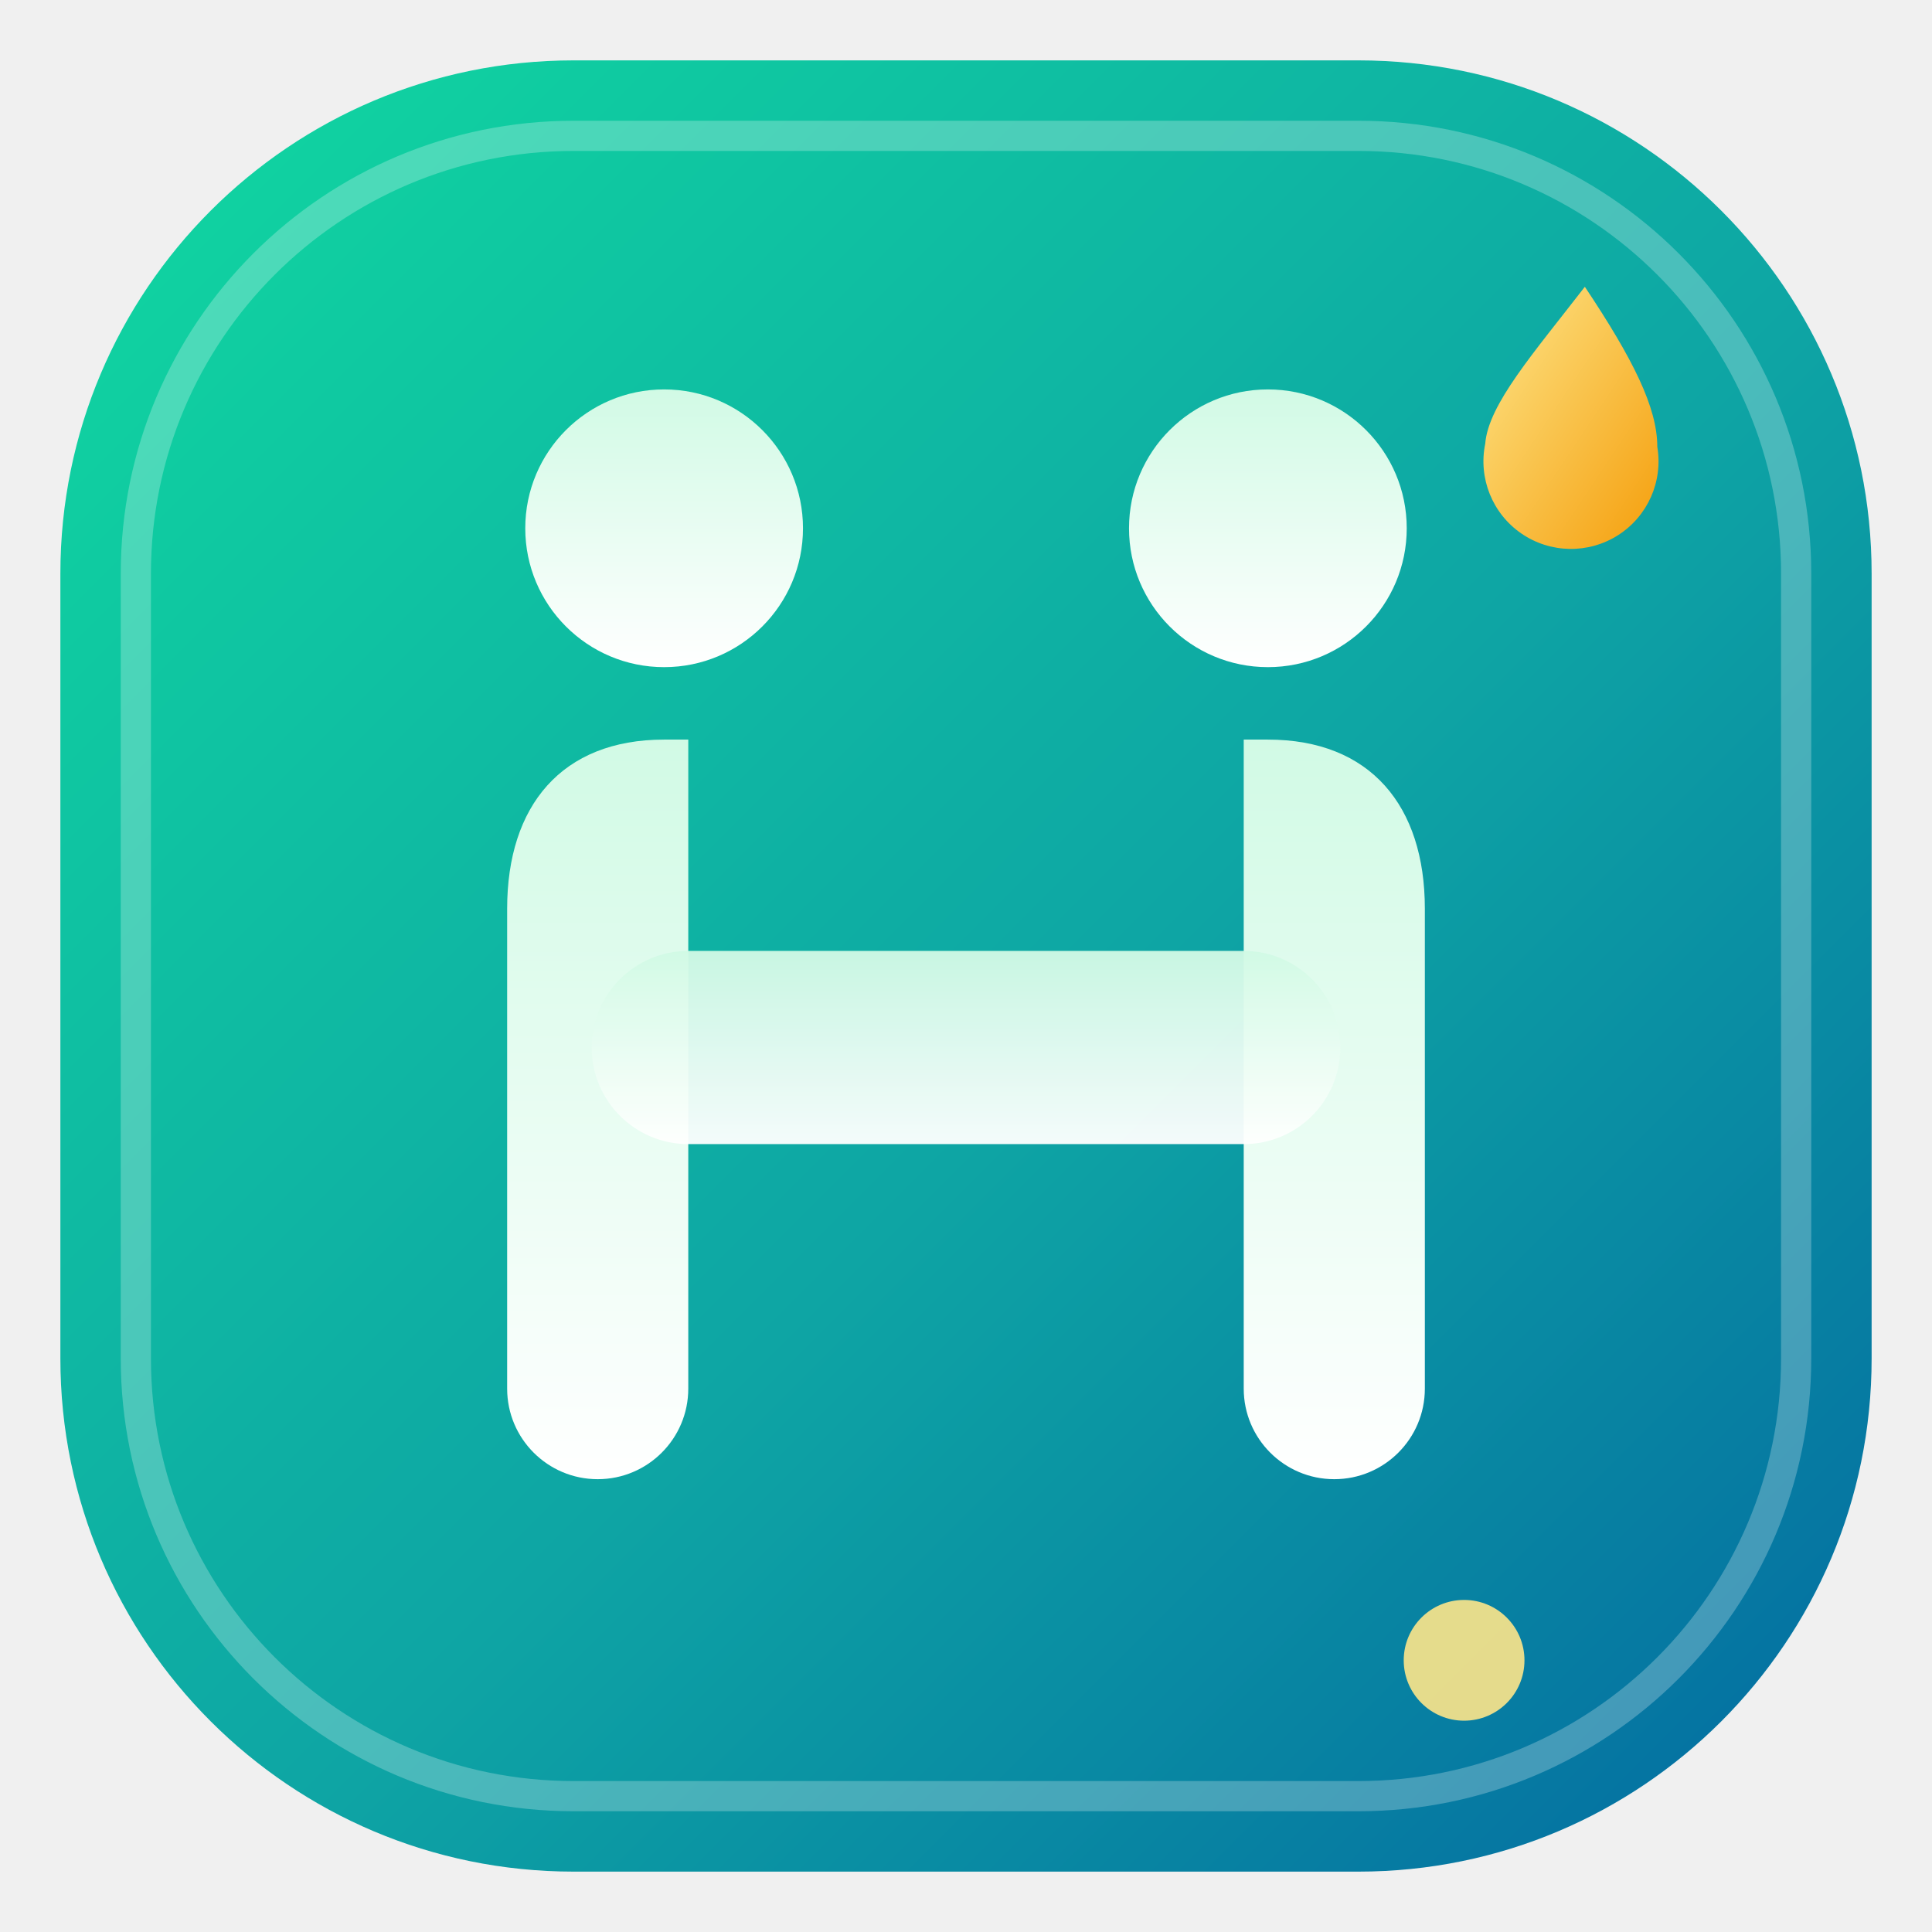
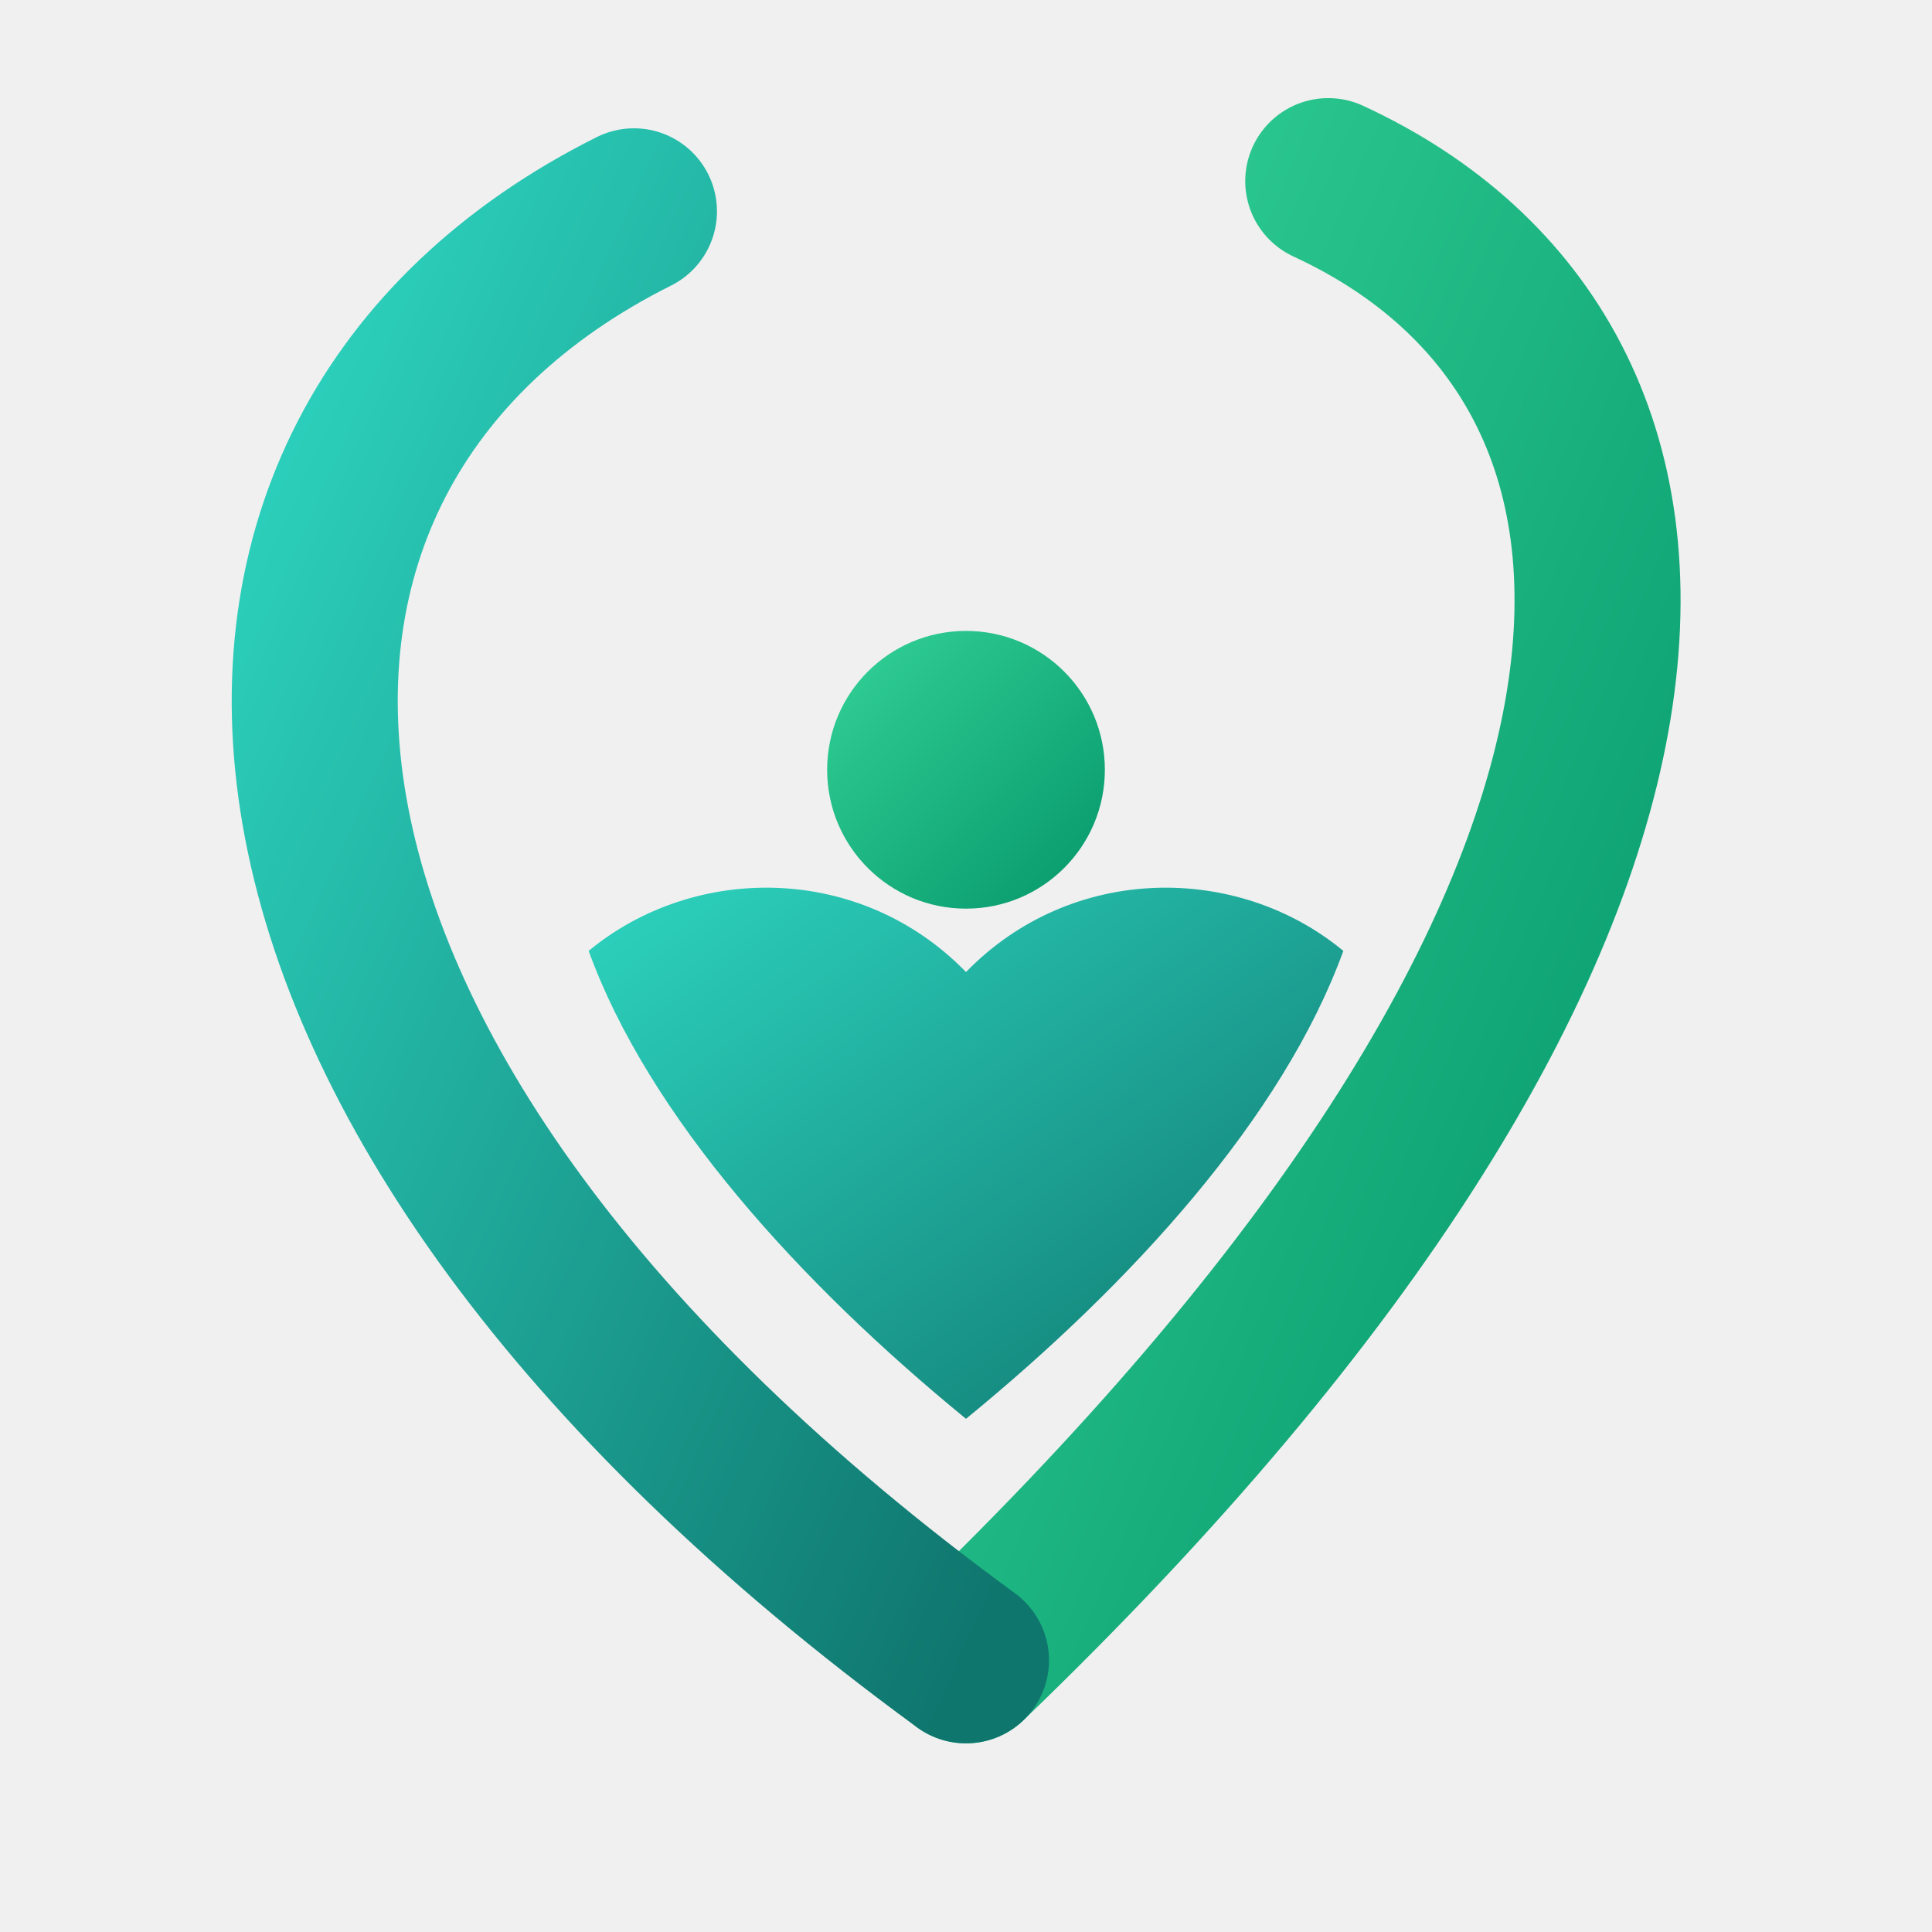
<svg xmlns="http://www.w3.org/2000/svg" viewBox="0 0 64 64">
  <defs>
-     <linearGradient id="hr-bg" x1="0" y1="0" x2="1" y2="1">
-       <stop offset="0" stop-color="#10d9a0" />
-       <stop offset="0.55" stop-color="#0ea5a4" />
-       <stop offset="1" stop-color="#0369a1" />
+     <linearGradient id="hm-a" x1="0" y1="0" x2="1" y2="1">
+       <stop offset="0" stop-color="#34d399" />
+       <stop offset="1" stop-color="#059669" />
    </linearGradient>
-     <linearGradient id="hr-h" x1="0" y1="1" x2="0" y2="0">
-       <stop offset="0" stop-color="#ffffff" />
-       <stop offset="1" stop-color="#d1fae5" />
-     </linearGradient>
-     <linearGradient id="hr-drop" x1="0" y1="0" x2="1" y2="1">
-       <stop offset="0" stop-color="#fde68a" />
-       <stop offset="1" stop-color="#f59e0b" />
+     <linearGradient id="hm-b" x1="0" y1="0" x2="1" y2="1">
+       <stop offset="0" stop-color="#2dd4bf" />
+       <stop offset="1" stop-color="#0f766e" />
    </linearGradient>
  </defs>
-   <rect x="2" y="2" width="60" height="60" rx="17" fill="url(#hr-bg)" />
-   <rect x="4.5" y="4.5" width="55" height="55" rx="14.5" fill="none" stroke="#ffffff" stroke-opacity="0.25" stroke-width="1" />
-   <circle cx="22" cy="17.5" r="4.6" fill="url(#hr-h)" />
-   <path d="M22 24.5c-3.4 0-5.2 2.2-5.2 5.6V46a3 3 0 0 0 6 0V34h0v-9.5z" fill="url(#hr-h)" />
-   <circle cx="42" cy="17.5" r="4.6" fill="url(#hr-h)" />
-   <path d="M42 24.5c3.4 0 5.2 2.2 5.2 5.6V46a3 3 0 0 1-6 0V34h0v-9.5z" fill="url(#hr-h)" />
-   <path d="M22.8 31.5h18.4a3.2 3.2 0 0 1 0 6.4H22.8a3.2 3.2 0 1 1 0-6.4z" fill="url(#hr-h)" opacity="0.95" />
-   <path d="M52.5 9.5c1.6 2.4 2.4 4 2.4 5.3a2.9 2.9 0 1 1-5.7-.1c.1-1.3 1.6-3 3.3-5.2z" fill="url(#hr-drop)" />
-   <circle cx="48.5" cy="55" r="2" fill="#fde68a" opacity="0.9" />
+   <path d="M44 6 C57 12 58 30 32 55" fill="none" stroke="url(#hm-a)" stroke-width="5.5" stroke-linecap="round" />
+   <path d="M21 7 C5 15 6 36 32 55" fill="none" stroke="url(#hm-b)" stroke-width="5.5" stroke-linecap="round" />
+   <circle cx="32" cy="25.5" r="4.6" fill="url(#hm-a)" />
+   <path d="M19.5 31.5            C23 28.6 28.5 28.6 32 32.2            C35.5 28.6 41 28.6 44.5 31.5            C42.5 37 37.5 42.5 32 47            C26.5 42.5 21.5 37 19.5 31.5 Z" fill="url(#hm-b)" />
</svg>
